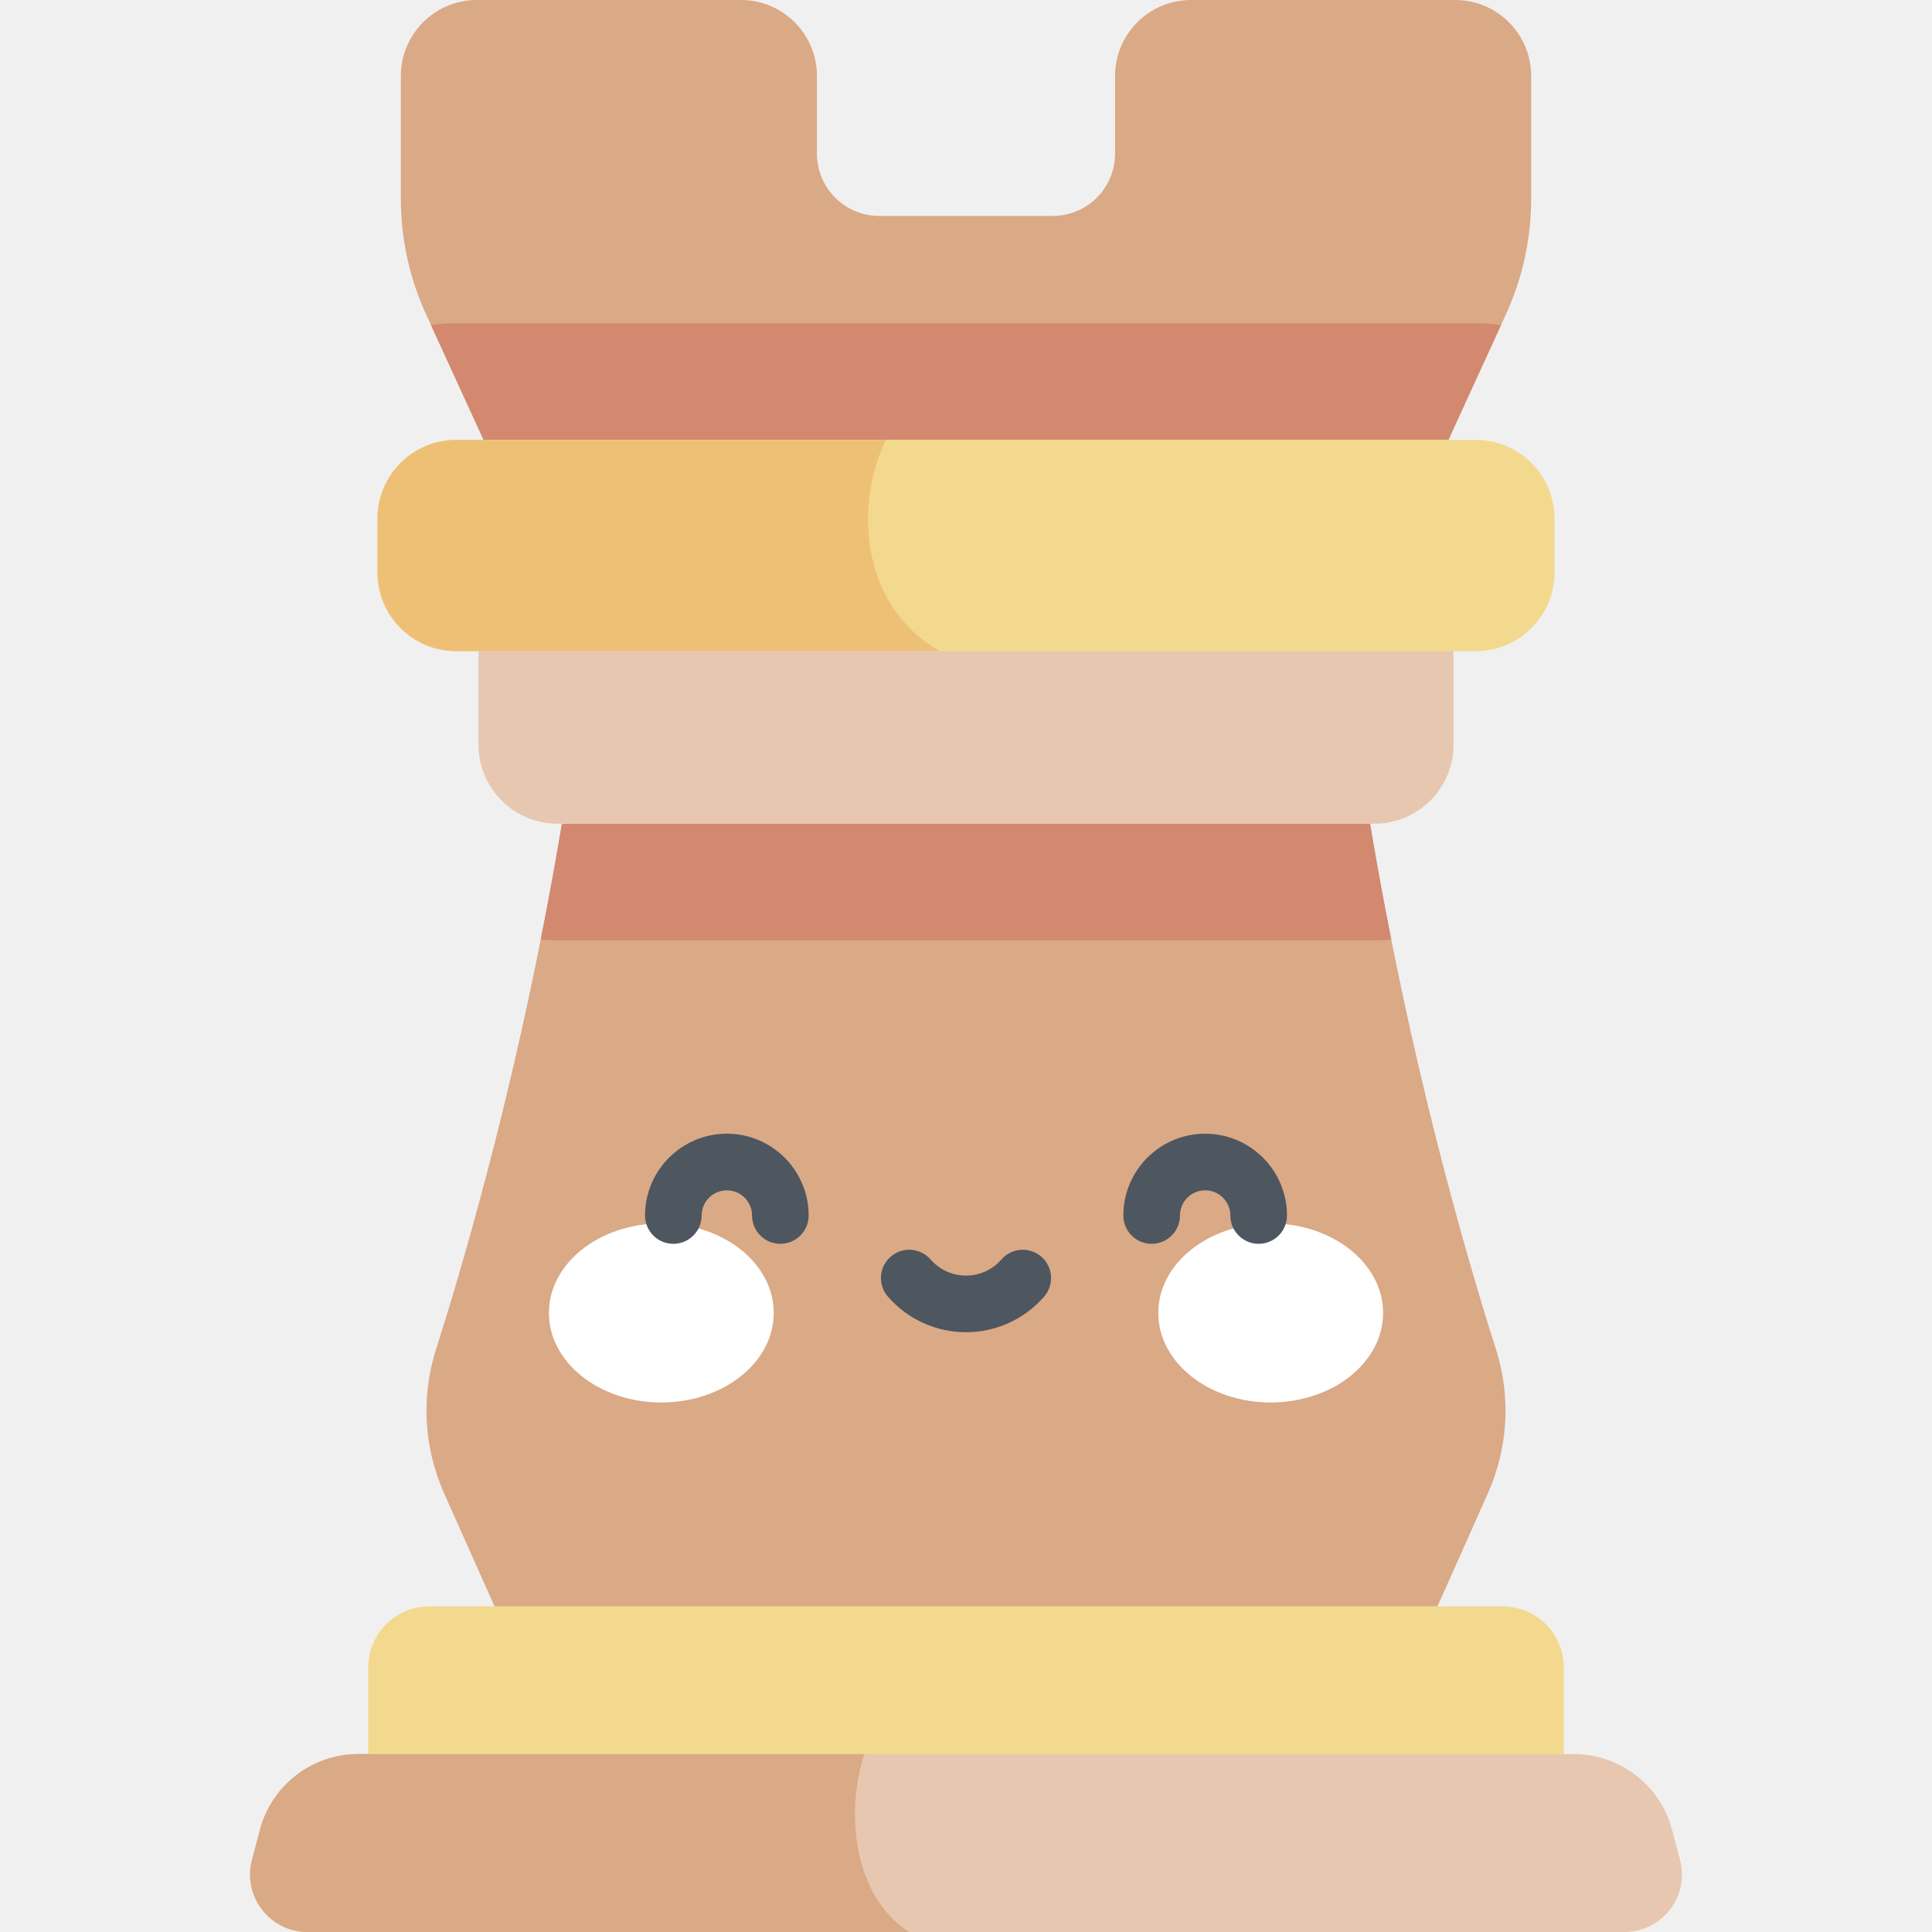
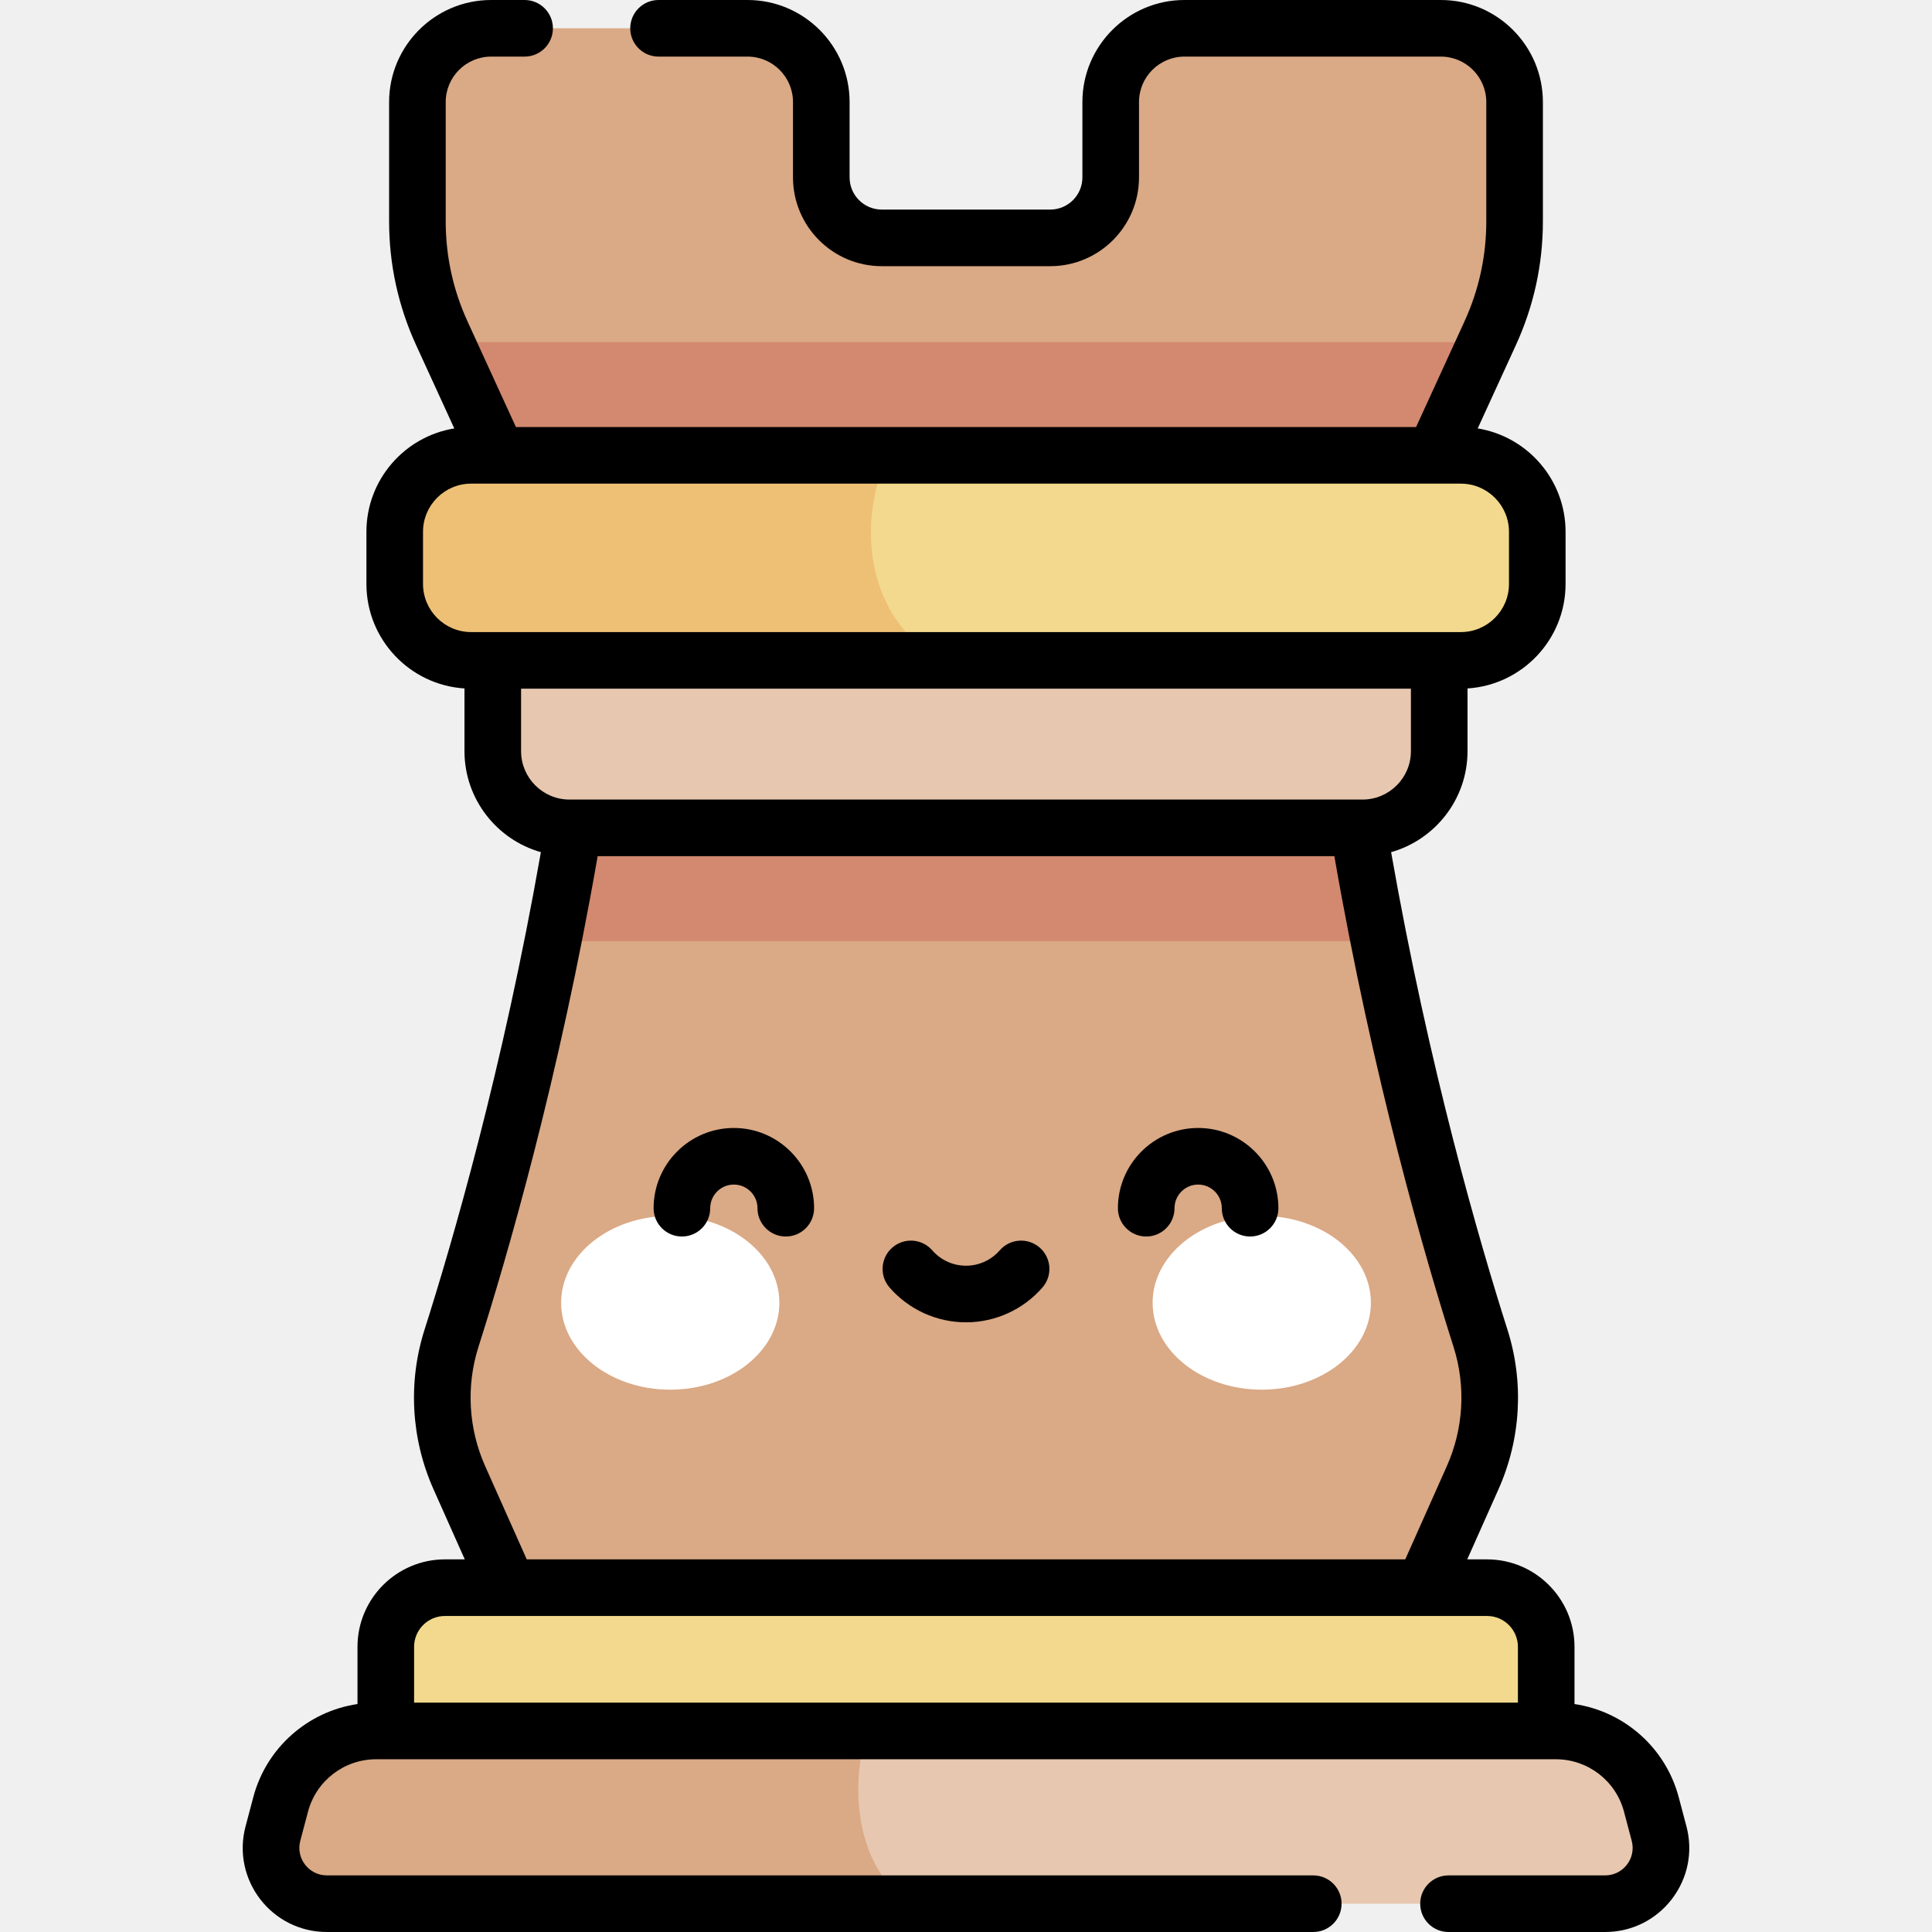
<svg xmlns="http://www.w3.org/2000/svg" id="Capa_1" enable-background="new 0 0 512 512" height="512" viewBox="0 0 512 512" width="512">
  <g>
-     <path d="m380.935 425.723 13.377-29.995c5.362-12.024 6.135-25.601 2.137-38.144-8.28-25.975-22.885-76.575-33.366-139.296h-214.165c-10.481 62.721-25.087 113.321-33.366 139.296-3.998 12.544-3.225 26.12 2.137 38.144l13.377 29.995z" fill="#daa985" />
-     <path d="m383.835 116.587 15.262-33.307c4.397-9.595 6.673-20.026 6.673-30.581v-32.563c0-11.121-9.015-20.136-20.136-20.136h-69.994c-11.121 0-20.136 9.015-20.136 20.136v20.573c0 9.117-7.391 16.509-16.508 16.509h-45.992c-9.117 0-16.509-7.391-16.509-16.509v-20.573c0-11.121-9.015-20.136-20.135-20.136h-69.994c-11.121 0-20.136 9.015-20.136 20.136v32.563c0 10.555 2.276 20.986 6.673 30.581l15.262 33.307z" fill="#daa985" />
-     <path d="m391.097 85.681h-270.194c-2.27 0-4.501.163-6.695.447l13.957 30.458h255.67l13.957-30.458c-2.194-.284-4.425-.447-6.695-.447z" fill="#d2896f" />
-     <path d="m391.097 172.563h-270.194c-11.524 0-20.866-9.342-20.866-20.866v-14.244c0-11.524 9.342-20.866 20.866-20.866h270.194c11.524 0 20.866 9.342 20.866 20.866v14.244c0 11.524-9.342 20.866-20.866 20.866z" fill="#f2d98d" />
-     <path d="m120.903 116.587c-11.524 0-20.866 9.342-20.866 20.866v14.244c0 11.524 9.342 20.866 20.866 20.866h128.232c-20.423-11.378-23.151-37.719-14.363-55.976z" fill="#eec076" />
-     <path d="m363.082 218.288h-214.164c-1.772 10.604-3.663 20.851-5.621 30.701 1.469.126 2.951.204 4.452.204h216.501c1.501 0 2.983-.078 4.452-.204-1.957-9.85-3.848-20.097-5.62-30.701z" fill="#d2896f" />
-     <path d="m385.194 172.563h-258.388v24.781c0 11.567 9.377 20.944 20.944 20.944h216.5c11.567 0 20.944-9.377 20.944-20.944z" fill="#e7c7af" />
-     <path d="m414.402 464.84h-316.804v-22.967c0-8.919 7.231-16.15 16.15-16.15h284.504c8.919 0 16.15 7.23 16.15 16.15z" fill="#f2d98d" />
-     <path d="m417.053 464.84h-322.106c-12.226 0-22.92 8.23-26.051 20.047l-2.111 7.969c-2.563 9.67 4.728 19.144 14.731 19.144h348.968c10.003 0 17.294-9.474 14.732-19.143l-2.111-7.969c-3.132-11.819-13.826-20.048-26.052-20.048z" fill="#e7c7af" />
-     <path d="m229.062 464.84h-134.115c-12.226 0-22.92 8.23-26.051 20.047l-2.112 7.969c-2.562 9.67 4.729 19.144 14.732 19.144h159.437c-14.681-9.236-17.044-31.447-11.891-47.16z" fill="#daa985" />
+     <path d="m377.275 420.751 12.985-29.116c5.205-11.672 5.955-24.851 2.074-37.027-8.037-25.214-22.215-74.331-32.389-135.215h-207.889c-10.174 60.884-24.352 110.001-32.389 135.215-3.881 12.176-3.131 25.355 2.074 37.027l12.985 29.116z" fill="#daa985" />
+     <path d="m380.09 120.671 14.815-32.331c4.268-9.314 6.477-19.44 6.477-29.685v-31.609c0-10.795-8.751-19.546-19.546-19.546h-67.944c-10.795 0-19.546 8.751-19.546 19.546v19.97c0 8.85-7.175 16.025-16.025 16.025h-44.645c-8.85 0-16.025-7.174-16.025-16.025v-19.97c0-10.795-8.751-19.546-19.546-19.546h-67.943c-10.795 0-19.546 8.751-19.546 19.546v31.609c0 10.246 2.209 20.371 6.478 29.685l14.815 32.331z" fill="#daa985" />
+     <path d="m387.139 90.671h-262.278c-2.203 0-4.369.158-6.498.434l13.548 29.566h248.18l13.548-29.566c-2.131-.276-4.297-.434-6.5-.434z" fill="#d2896f" />
+     <path d="m387.139 175.007h-262.278c-11.187 0-20.255-9.068-20.255-20.255v-13.826c0-11.187 9.068-20.255 20.255-20.255h262.278c11.186 0 20.255 9.068 20.255 20.255v13.826c0 11.187-9.068 20.255-20.255 20.255z" fill="#f2d98d" />
+     <path d="m124.861 120.671c-11.186 0-20.255 9.069-20.255 20.255v13.826c0 11.187 9.069 20.255 20.255 20.255h124.475c-19.825-11.044-22.473-36.613-13.943-54.336z" fill="#eec076" />
+     <path d="m359.945 219.393h-207.889c-1.72 10.293-3.556 20.24-5.456 29.802 1.426.122 2.865.198 4.322.198h210.158c1.457 0 2.895-.076 4.321-.198-1.9-9.562-3.736-19.509-5.456-29.802z" fill="#d2896f" />
+     <path d="m381.409 175.007h-250.818v24.055c0 11.228 9.102 20.331 20.331 20.331h210.157c11.228 0 20.331-9.102 20.331-20.331z" fill="#e7c7af" />
+     <path d="m409.761 458.721h-307.522v-22.294c0-8.658 7.019-15.677 15.677-15.677h276.169c8.658 0 15.677 7.019 15.677 15.677v22.294z" fill="#f2d98d" />
+     <path d="m412.335 458.721h-312.67c-11.868 0-22.248 7.988-25.288 19.46l-2.05 7.736c-2.487 9.386 4.59 18.583 14.3 18.583h338.744c9.71 0 16.787-9.196 14.3-18.583l-2.05-7.736c-3.038-11.471-13.418-19.46-25.286-19.46z" fill="#e7c7af" />
+     <path d="m229.851 458.721h-130.186c-11.868 0-22.248 7.989-25.288 19.46l-2.05 7.736c-2.487 9.386 4.59 18.583 14.3 18.583h154.766c-14.25-8.965-16.544-30.525-11.542-45.779z" fill="#daa985" />
    <g>
      <g fill="#fff">
-         <ellipse cx="175.258" cy="347.943" rx="29.792" ry="23.725" />
-         <ellipse cx="336.742" cy="347.943" rx="29.792" ry="23.725" />
-       </g>
-       <g fill="#4e5660">
-         <path d="m206.801 329.625c-4.142 0-7.5-3.358-7.5-7.5 0-3.684-2.997-6.68-6.681-6.68s-6.681 2.997-6.681 6.68c0 4.142-3.358 7.5-7.5 7.5s-7.5-3.358-7.5-7.5c0-11.955 9.726-21.68 21.681-21.68s21.681 9.726 21.681 21.68c0 4.143-3.358 7.5-7.5 7.5z" />
-         <path d="m333.56 329.625c-4.143 0-7.5-3.358-7.5-7.5 0-3.684-2.997-6.68-6.681-6.68s-6.68 2.997-6.68 6.68c0 4.142-3.357 7.5-7.5 7.5s-7.5-3.358-7.5-7.5c0-11.955 9.726-21.68 21.68-21.68 11.955 0 21.681 9.726 21.681 21.68 0 4.143-3.358 7.5-7.5 7.5z" />
-         <path d="m256 353.053c-7.933 0-15.476-3.436-20.696-9.426-2.721-3.123-2.396-7.86.727-10.582 3.122-2.721 7.86-2.397 10.581.727 2.371 2.72 5.792 4.28 9.388 4.28s7.018-1.56 9.388-4.28c2.721-3.124 7.458-3.448 10.582-.727 3.122 2.721 3.448 7.459.727 10.582-5.22 5.99-12.764 9.426-20.697 9.426z" />
+         <ellipse cx="177.623" cy="345.249" rx="28.919" ry="23.03" />
+         <ellipse cx="334.377" cy="345.249" rx="28.92" ry="23.03" />
      </g>
    </g>
+     <path d="m303.758 327.689c4.143 0 7.5-3.358 7.5-7.5 0-3.455 2.811-6.265 6.265-6.265s6.265 2.811 6.265 6.265c0 4.142 3.357 7.5 7.5 7.5s7.5-3.358 7.5-7.5c0-11.726-9.539-21.265-21.265-21.265s-21.265 9.54-21.265 21.265c0 4.142 3.357 7.5 7.5 7.5zm-47.758 22.74c7.763 0 15.145-3.362 20.255-9.225 2.722-3.122 2.397-7.86-.726-10.582s-7.861-2.396-10.581.726c-2.261 2.593-5.522 4.081-8.948 4.081s-6.688-1.487-8.948-4.081c-2.722-3.122-7.459-3.446-10.582-.726-3.122 2.722-3.447 7.46-.726 10.582 5.111 5.863 12.493 9.225 20.256 9.225zm190.923 133.568-2.05-7.736c-3.48-13.13-14.475-22.726-27.612-24.67v-15.163c0-12.78-10.397-23.177-23.177-23.177h-5.253l8.277-18.561c5.97-13.385 6.811-28.428 2.37-42.36-7.304-22.915-20.741-69.06-30.818-126.496 11.671-3.31 20.248-14.055 20.248-26.772v-16.617c14.481-.917 25.984-12.983 25.984-27.692v-13.827c0-13.782-10.099-25.245-23.284-27.39l10.114-22.071c4.75-10.366 7.159-21.405 7.159-32.81v-31.609c.001-14.913-12.132-27.046-27.045-27.046h-67.943c-14.913 0-27.046 12.133-27.046 27.046v19.97c0 4.701-3.824 8.525-8.524 8.525h-44.645c-4.701 0-8.525-3.824-8.525-8.525v-19.97c0-14.913-12.133-27.046-27.046-27.046h-23.585c-4.142 0-7.5 3.358-7.5 7.5s3.358 7.5 7.5 7.5h23.585c6.642 0 12.046 5.404 12.046 12.046v19.97c0 12.972 10.553 23.525 23.525 23.525h44.645c12.972 0 23.524-10.553 23.524-23.525v-19.97c0-6.642 5.403-12.046 12.046-12.046h67.943c6.643 0 12.046 5.404 12.046 12.046v31.608c0 9.233-1.95 18.169-5.796 26.561l-12.809 27.955h-238.553l-12.81-27.955c-3.846-8.393-5.796-17.33-5.796-26.561v-31.608c0-6.642 5.404-12.046 12.046-12.046h8.863c4.142 0 7.5-3.358 7.5-7.5s-3.358-7.5-7.5-7.5h-8.863c-14.913 0-27.046 12.133-27.046 27.046v31.608c0 11.404 2.409 22.442 7.159 32.81l10.114 22.071c-13.186 2.145-23.285 13.608-23.285 27.39v13.827c0 14.709 11.503 26.776 25.985 27.692v16.617c0 12.717 8.577 23.462 20.248 26.772-10.077 57.436-23.514 103.581-30.818 126.496-4.441 13.931-3.599 28.974 2.37 42.359l8.278 18.561h-5.253c-12.78 0-23.177 10.397-23.177 23.177v15.163c-13.137 1.944-24.133 11.54-27.612 24.671l-2.049 7.735c-3.748 14.147 6.906 28.005 21.55 28.005h261.404c4.143 0 7.5-3.358 7.5-7.5s-3.357-7.5-7.5-7.5h-261.404c-4.787 0-8.278-4.53-7.05-9.162l2.049-7.735c2.165-8.173 9.583-13.881 18.038-13.881h312.67c8.455 0 15.872 5.708 18.038 13.881l2.05 7.735c1.225 4.628-2.26 9.162-7.051 9.162h-41.503c-4.142 0-7.5 3.358-7.5 7.5s3.358 7.5 7.5 7.5h41.503c6.975 0 13.414-3.17 17.668-8.697 4.253-5.527 5.669-12.564 3.883-19.306zm-322.062-316.49c-7.033 0-12.755-5.722-12.755-12.755v-13.827c0-7.033 5.722-12.755 12.755-12.755.396 0 7.531 0 7.091 0 .106 0 260.517.003 255.187 0 7.033 0 12.755 5.722 12.755 12.755v13.827c0 7.033-5.722 12.755-12.755 12.755zm13.23 31.555v-16.555h235.818v16.555c0 7.075-5.756 12.831-12.83 12.831h-210.158c-7.074 0-12.83-5.756-12.83-12.831zm-11.278 157.824c7.485-23.485 21.313-70.974 31.572-129.993h195.232c10.258 59.019 24.086 106.508 31.572 129.993 3.321 10.42 2.69 21.676-1.778 31.694l-11.002 24.671h-232.816l-11.003-24.671c-4.467-10.019-5.099-21.275-1.777-31.694zm275.448 94.335h-292.522v-14.793c0-4.509 3.668-8.177 8.177-8.177.509 0 262.456.004 276.169 0 4.509 0 8.177 3.668 8.177 8.177v14.793zm-221.549-123.532c4.142 0 7.5-3.358 7.5-7.5 0-3.455 2.811-6.265 6.265-6.265 3.455 0 6.265 2.811 6.265 6.265 0 4.142 3.358 7.5 7.5 7.5s7.5-3.358 7.5-7.5c0-11.726-9.54-21.265-21.265-21.265s-21.265 9.54-21.265 21.265c0 4.142 3.358 7.5 7.5 7.5z" />
  </g>
</svg>
